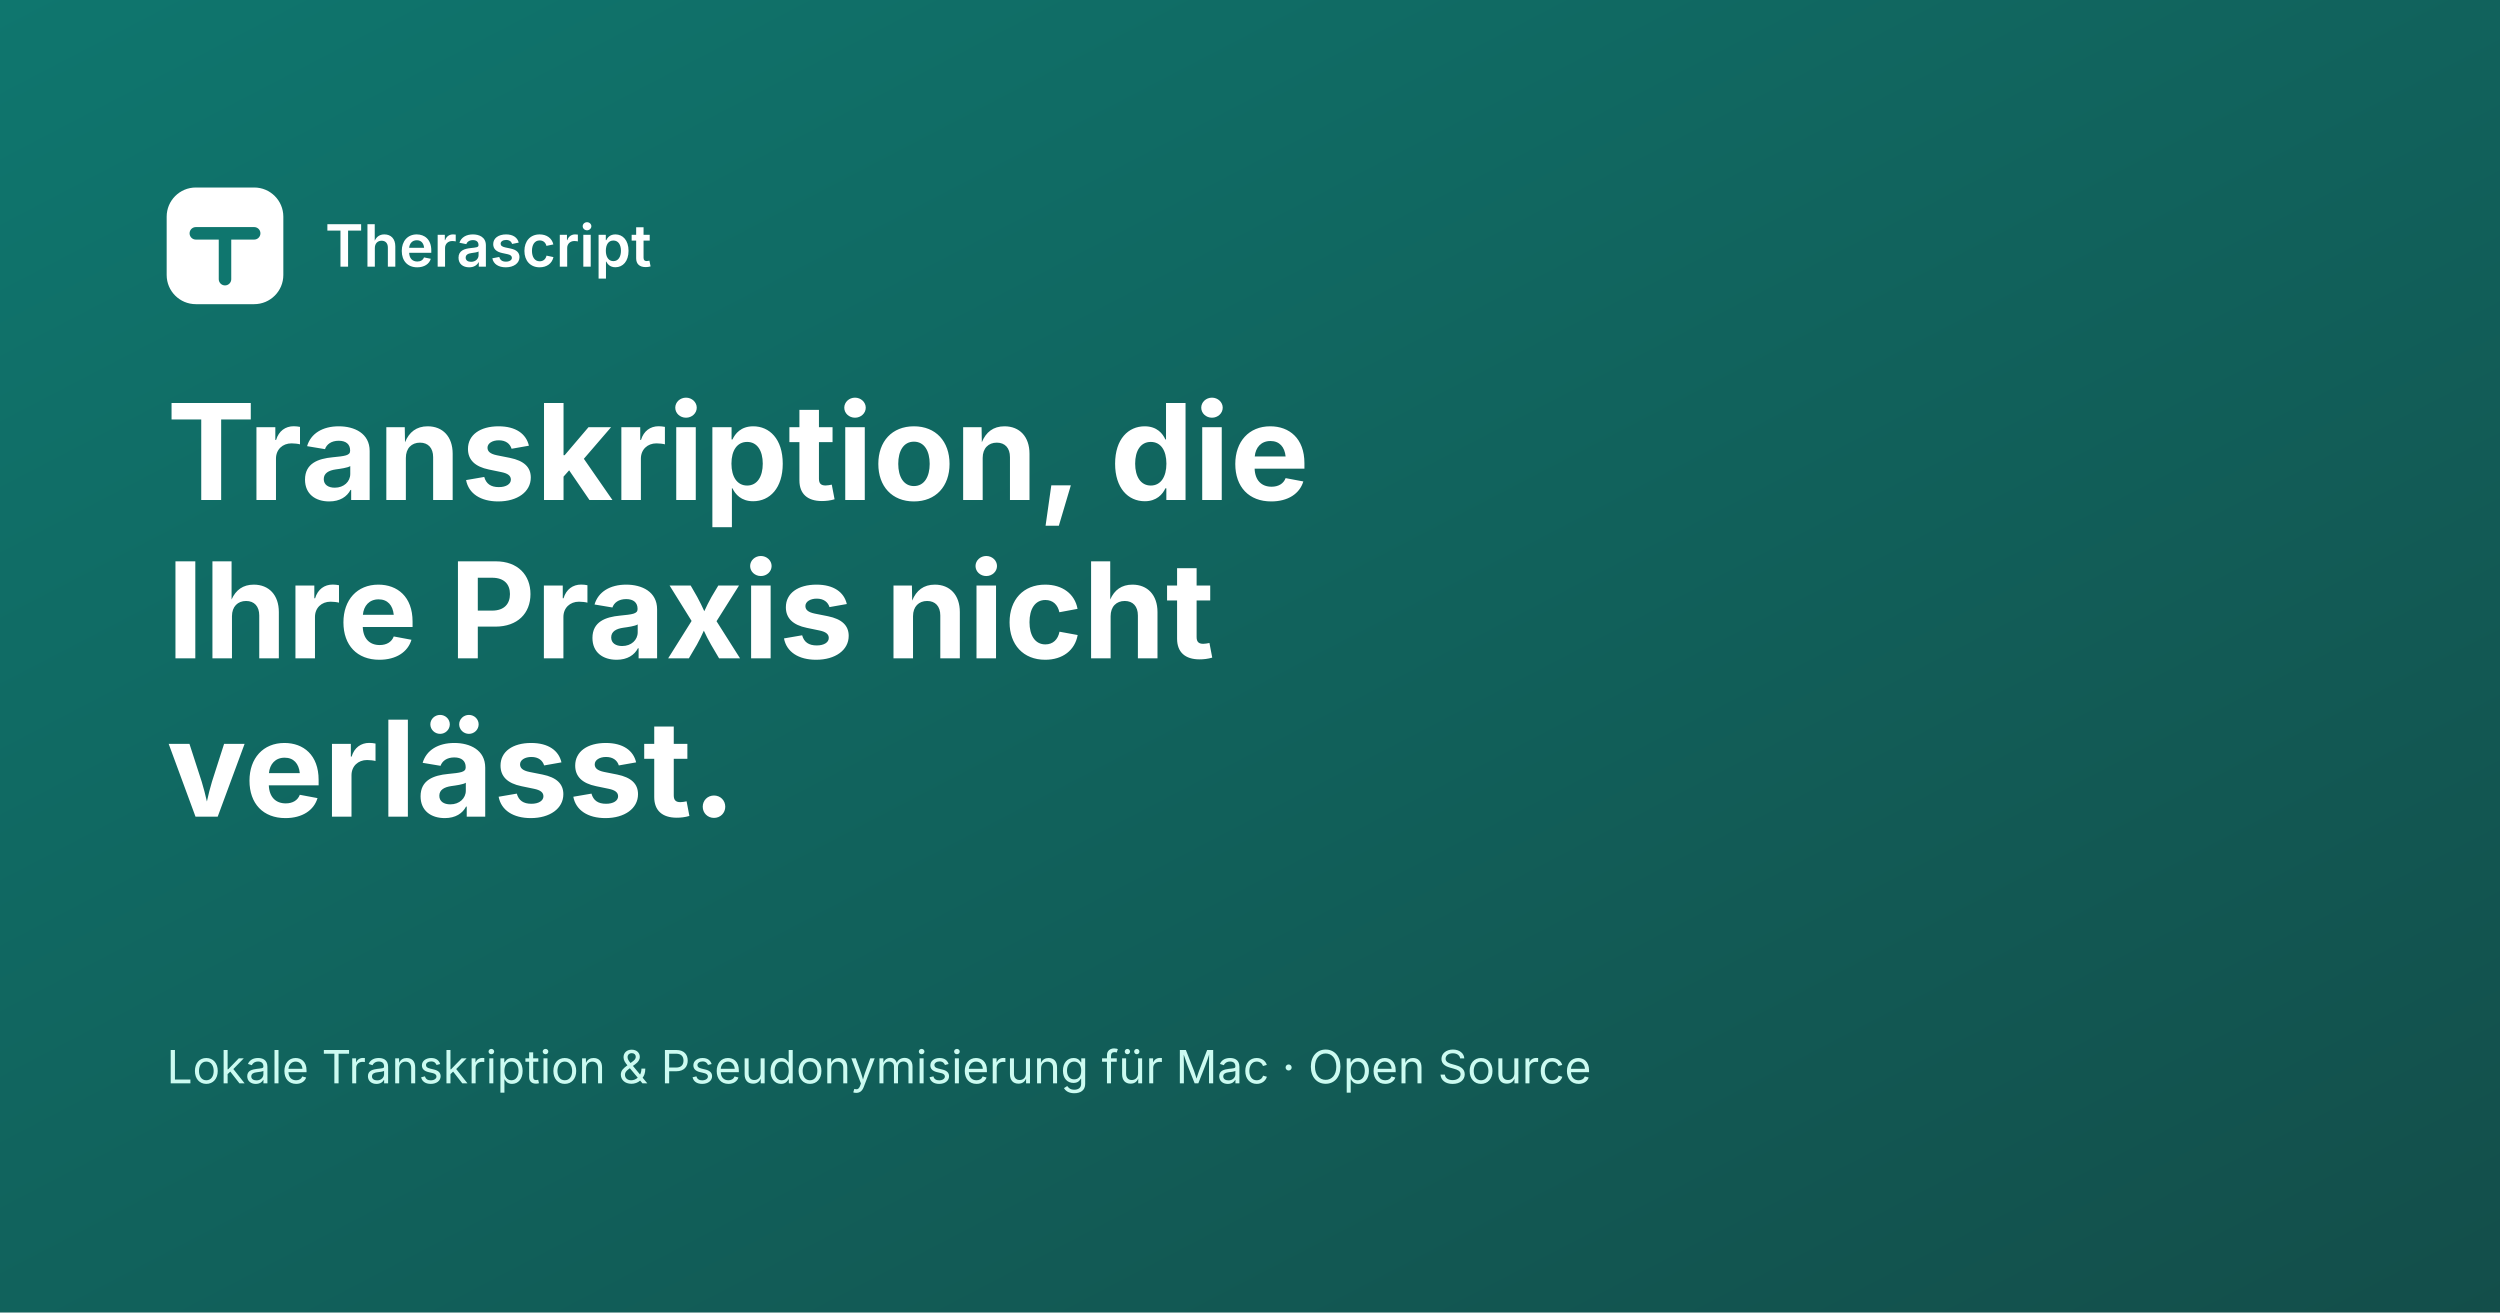
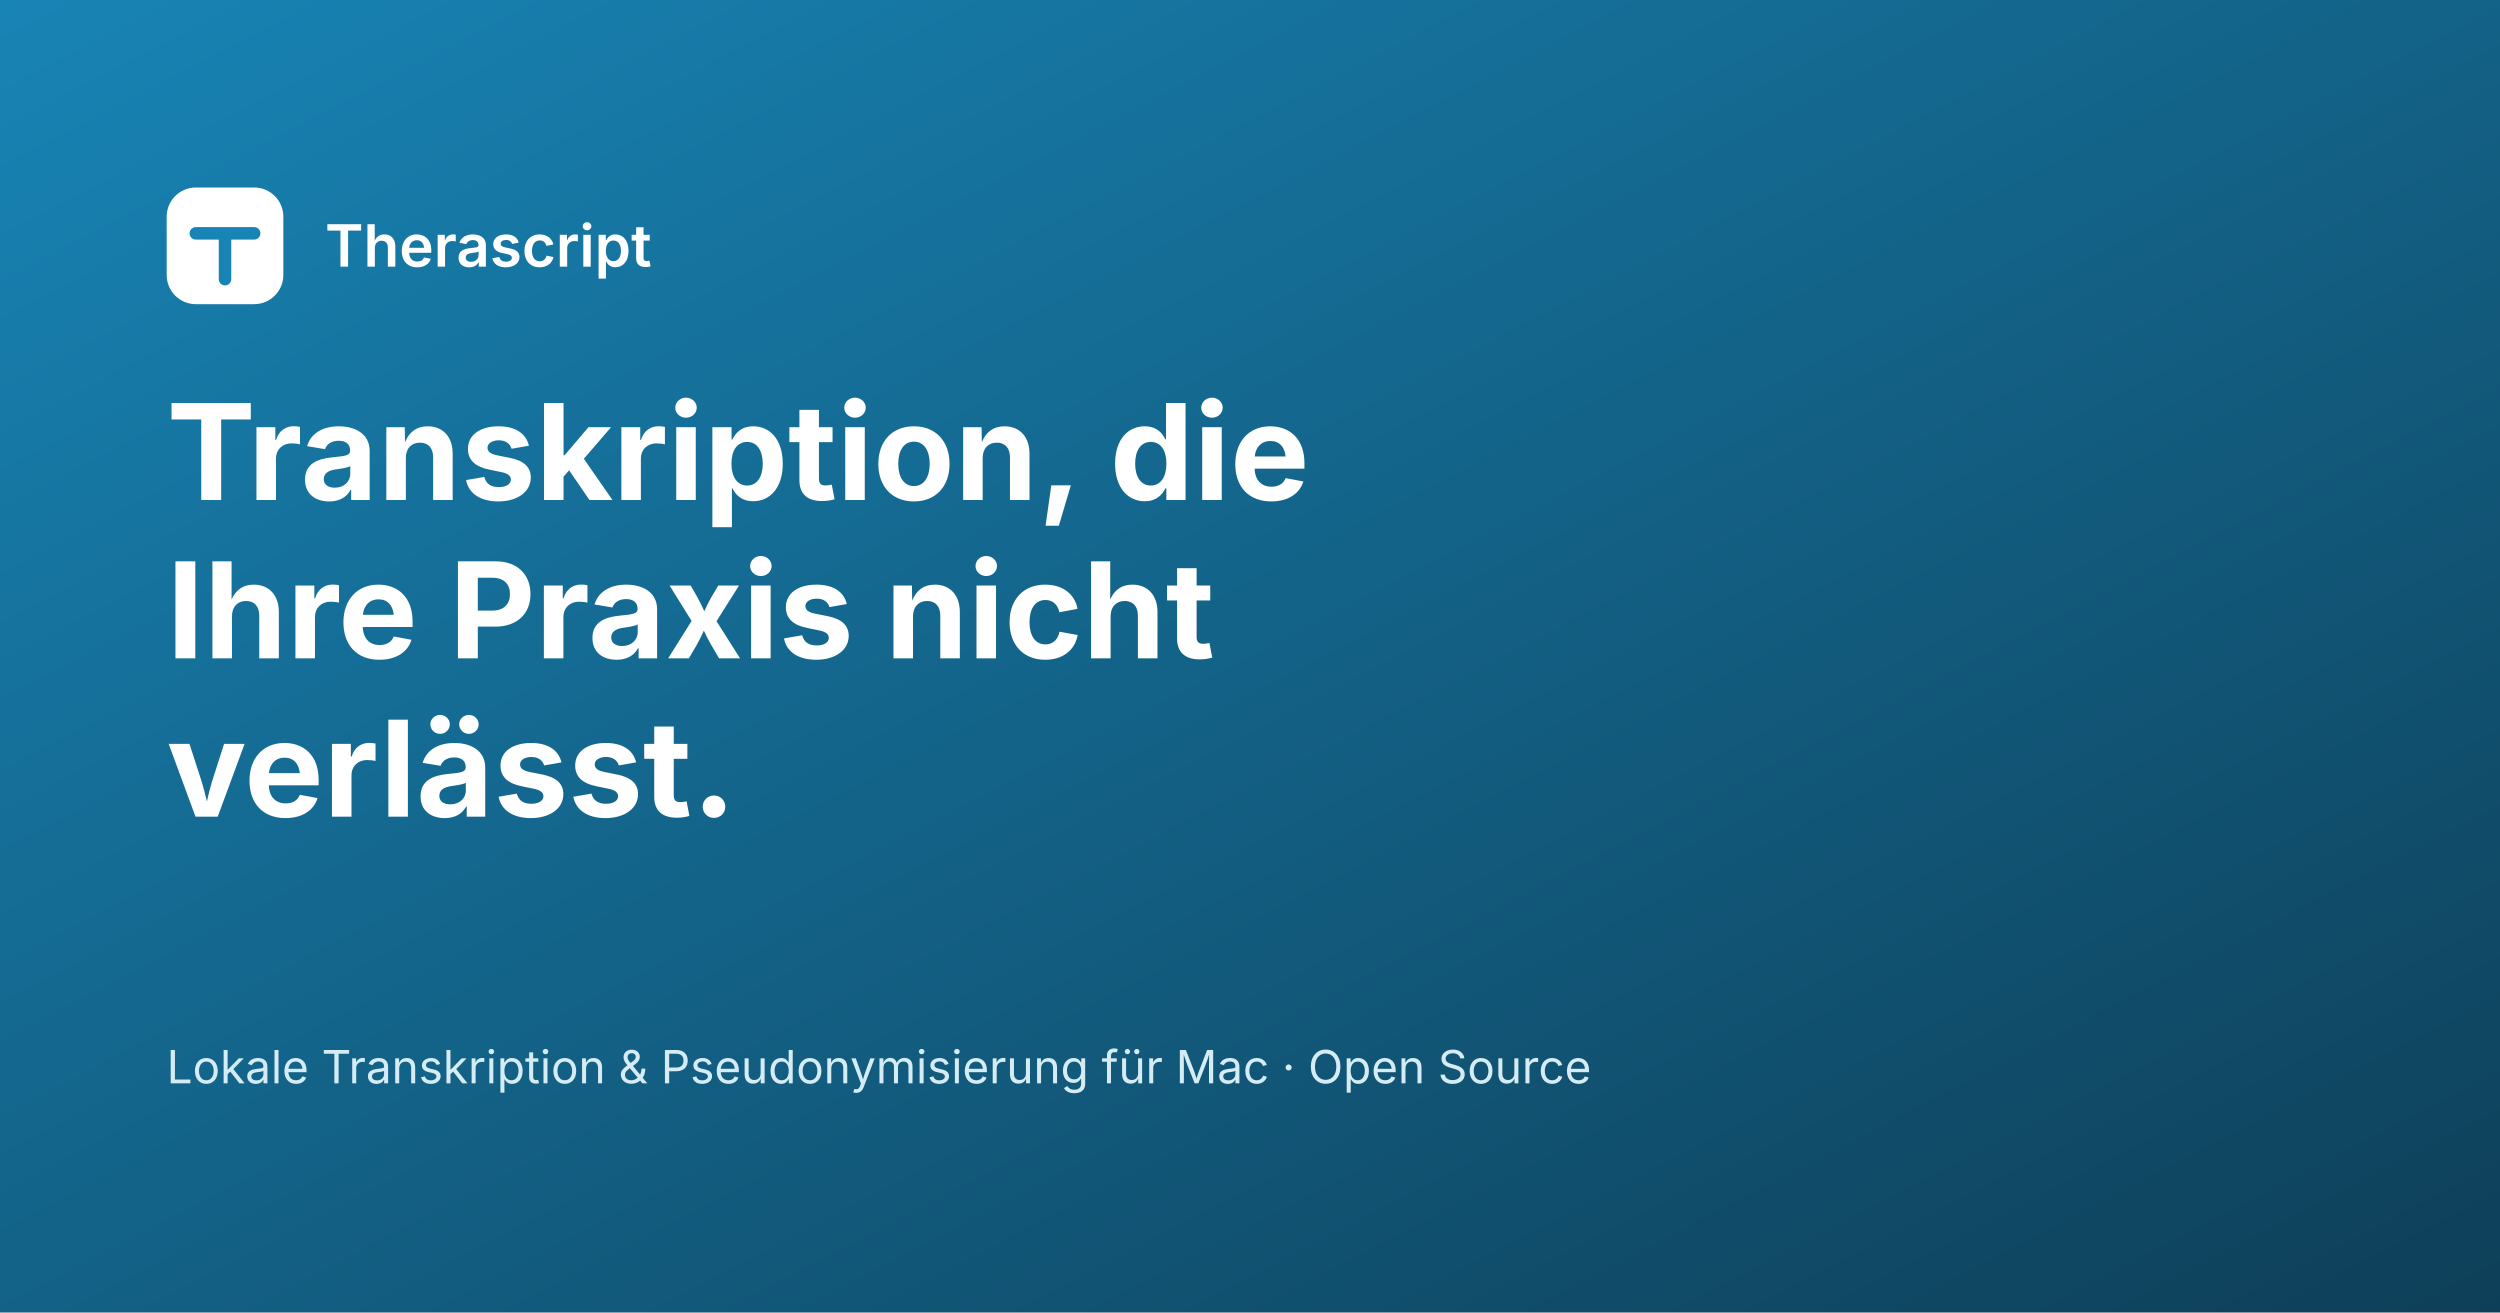
<svg xmlns="http://www.w3.org/2000/svg" viewBox="0 0 1200 630" role="img" aria-labelledby="t">
  <defs>
    <linearGradient id="bg" x1="0" y1="0" x2="1" y2="1">
-       <stop offset="0" stop-color="#0f766e" />
-       <stop offset="1" stop-color="#134e4a" />
+       <stop offset="0" stop-color="#1884b5" />
+       <stop offset="1" stop-color="#0e3f58" />
    </linearGradient>
  </defs>
  <rect width="1200" height="630" fill="url(#bg)" />
  <g transform="translate(80,90)">
    <rect width="56" height="56" rx="14" fill="#fff" />
-     <path d="M14 22h28M28 22v22" stroke="#0f766e" stroke-width="6" stroke-linecap="round" />
+     <path d="M14 22h28M28 22v22" stroke="#1884b5" stroke-width="6" stroke-linecap="round" />
    <text x="76" y="38" font-family="-apple-system,BlinkMacSystemFont,system-ui,sans-serif" font-size="28" fill="#fff" font-weight="600">Therascript</text>
  </g>
  <g transform="translate(80,240)" font-family="-apple-system,BlinkMacSystemFont,system-ui,sans-serif">
    <text font-size="64" fill="#fff" font-weight="700">Transkription, die</text>
    <text y="76" font-size="64" fill="#fff" font-weight="700">Ihre Praxis nicht</text>
    <text y="152" font-size="64" fill="#fff" font-weight="700">verlässt.</text>
  </g>
  <g transform="translate(80,520)" font-family="-apple-system,BlinkMacSystemFont,system-ui,sans-serif">
-     <text font-size="22" fill="#ccfbf1">Lokale Transkription &amp; Pseudonymisierung für Mac · Open Source</text>
+     <text font-size="22" fill="#d6ecf5">Lokale Transkription &amp; Pseudonymisierung für Mac · Open Source</text>
  </g>
</svg>
